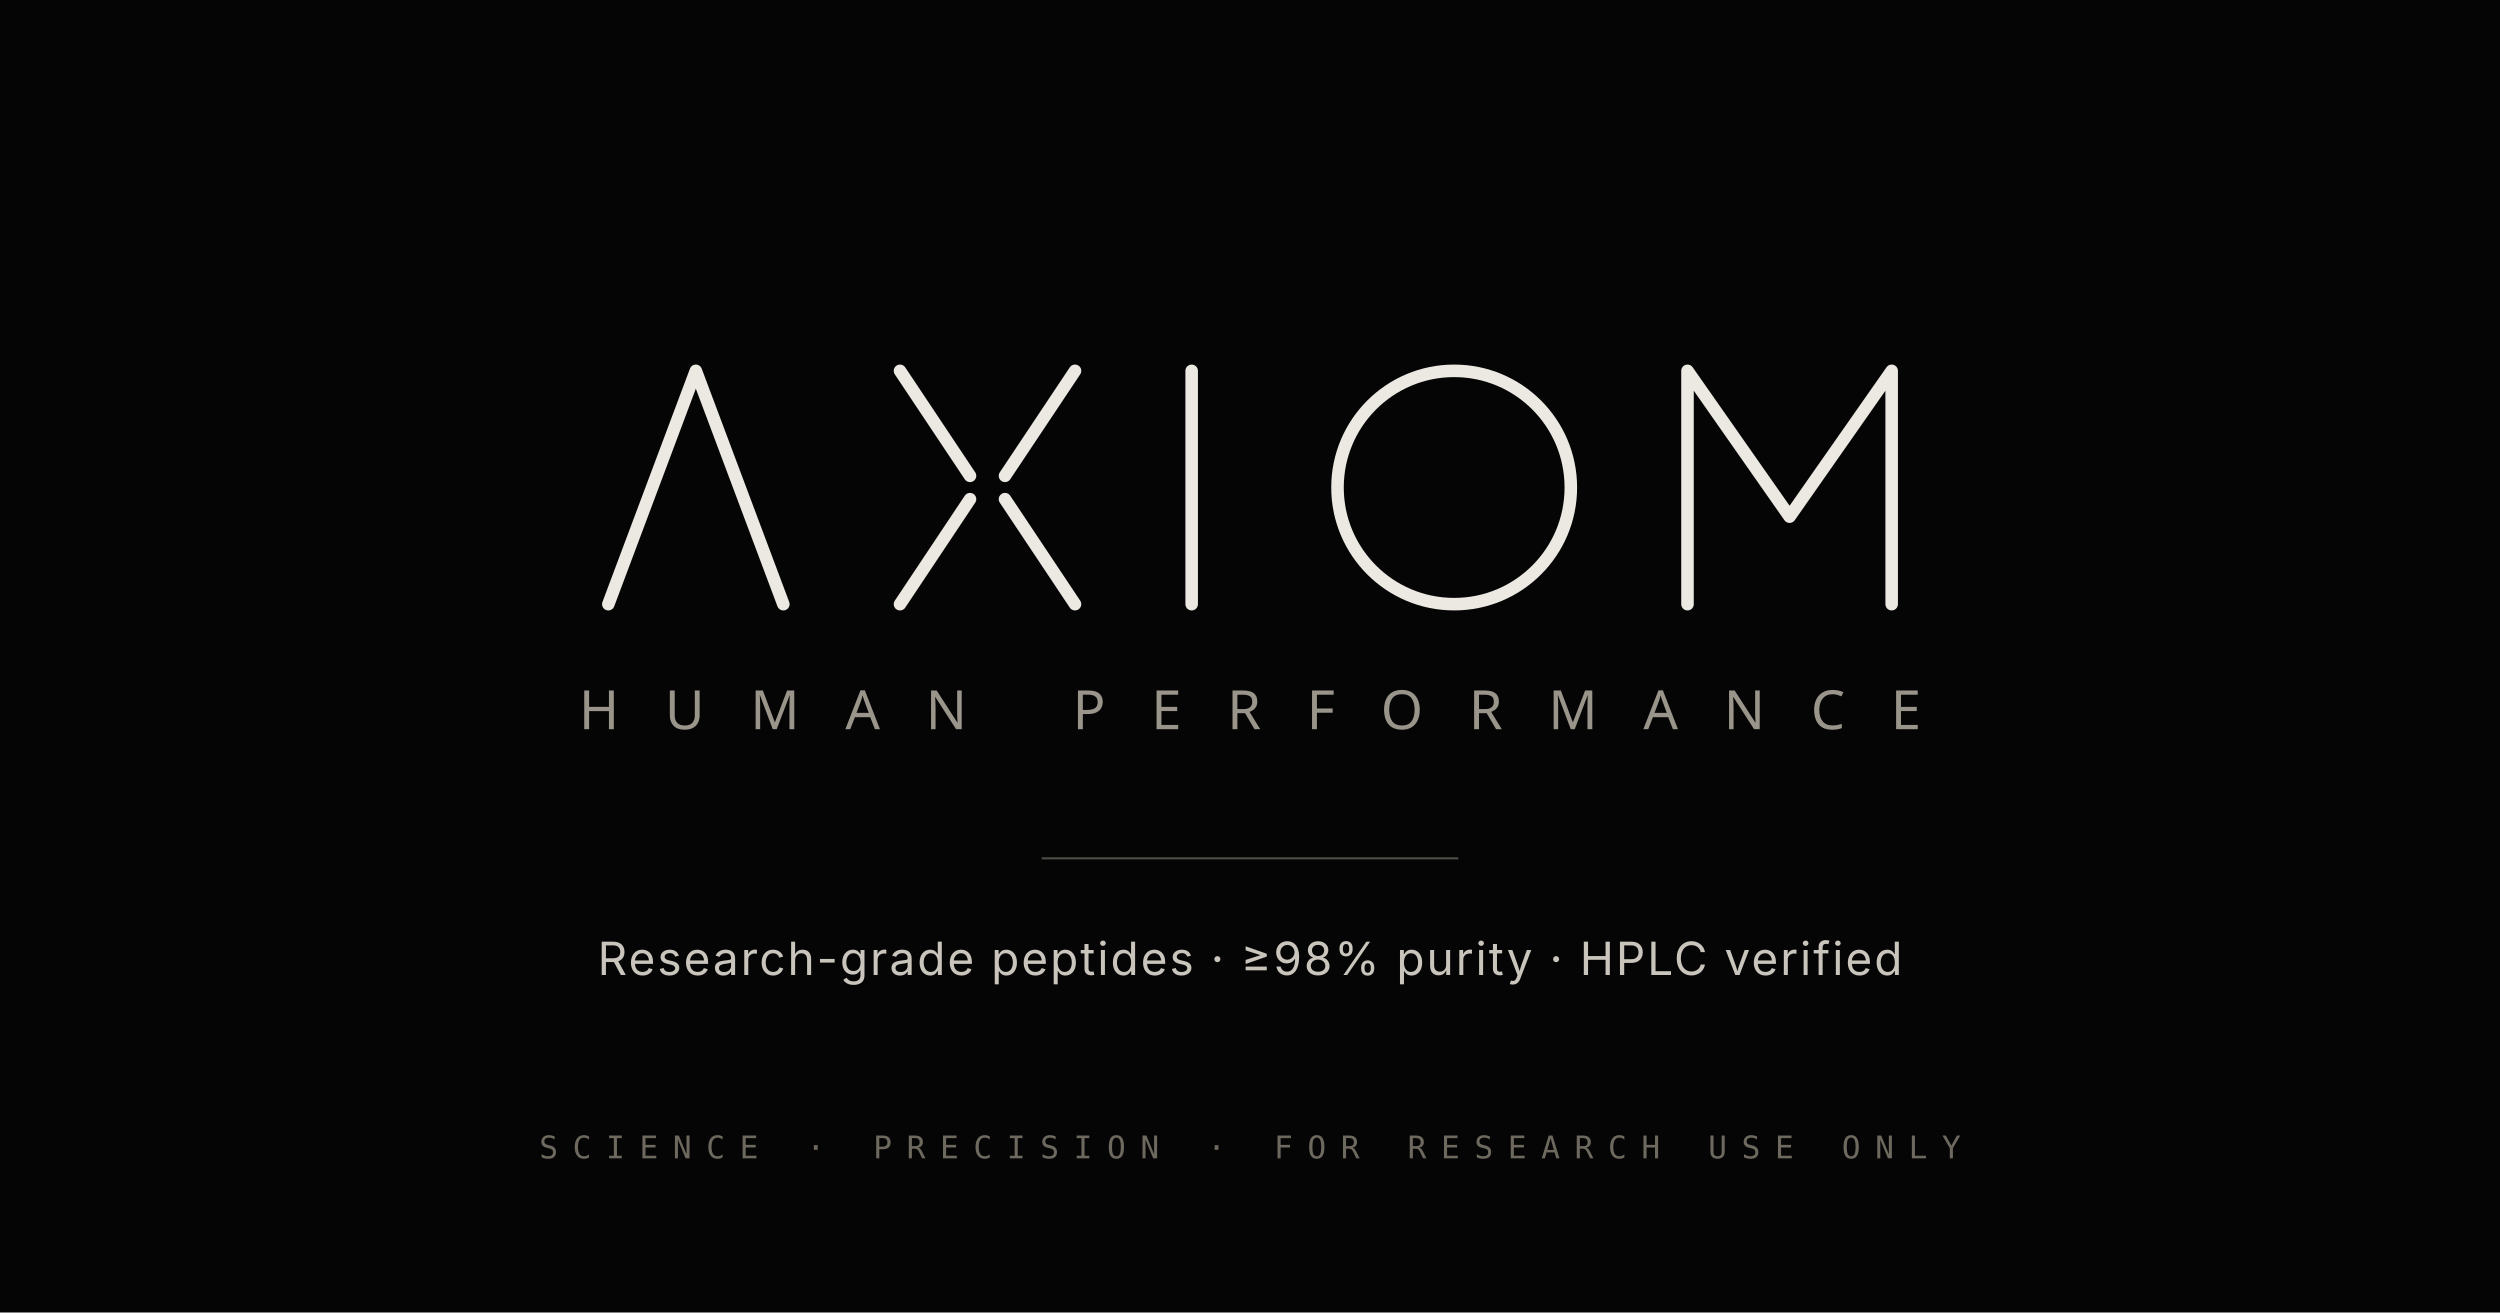
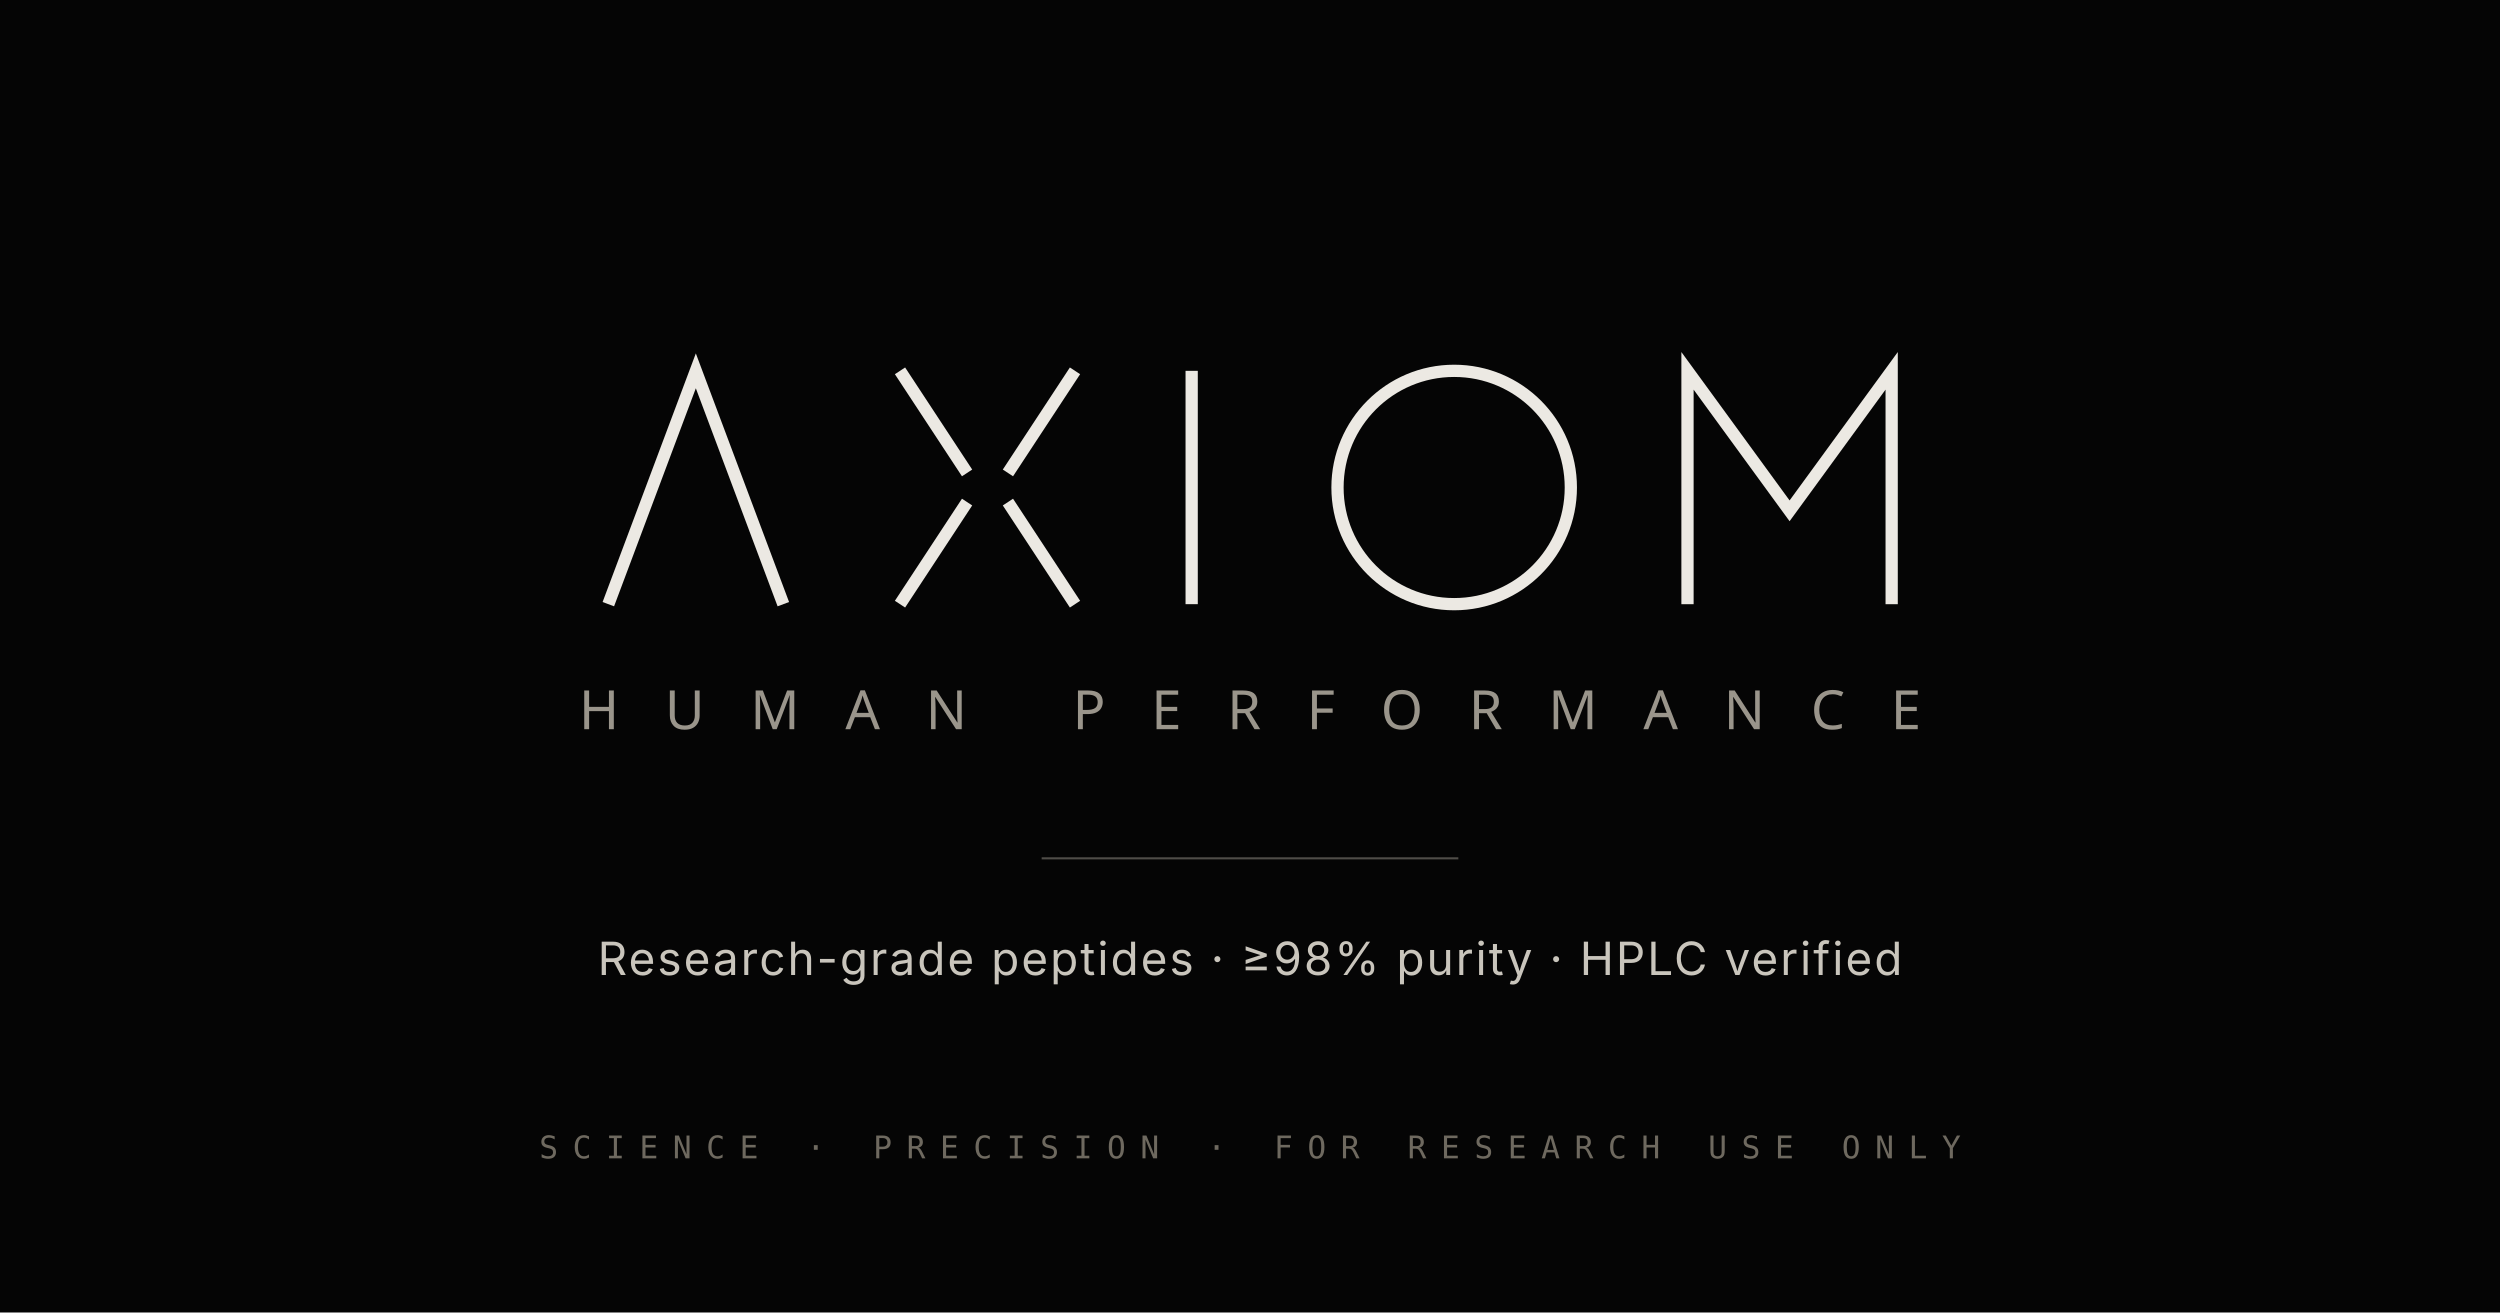
<svg xmlns="http://www.w3.org/2000/svg" width="1200" height="630" viewBox="0 0 1200 630">
  <rect width="1200" height="630" fill="#050505" />
-   <g transform="translate(250,150) scale(1.4)" fill="none" stroke="#ECE9E3" stroke-width="4.3" stroke-linecap="round" stroke-linejoin="round">
+   <g transform="translate(250,150) scale(1.4)" fill="none" stroke="#ECE9E3" stroke-width="4.2" stroke-linecap="butt" stroke-linejoin="miter" stroke-miterlimit="6">
    <polyline points="30,100 60,20 90,100" />
-     <line x1="130" y1="20" x2="154" y2="56" />
-     <line x1="190" y1="20" x2="166" y2="56" />
-     <line x1="130" y1="100" x2="154" y2="64" />
-     <line x1="190" y1="100" x2="166" y2="64" />
+     <line x1="130" y1="20" x2="153" y2="55" />
+     <line x1="190" y1="20" x2="167" y2="55" />
+     <line x1="130" y1="100" x2="153" y2="65" />
+     <line x1="190" y1="100" x2="167" y2="65" />
    <line x1="230" y1="20" x2="230" y2="100" />
    <circle cx="320" cy="60" r="40" />
-     <polyline points="400,100 400,20 435,70 470,20 470,100" />
+     <polyline points="400,100 400,20 435,68 470,20 470,100" />
  </g>
  <text x="600" y="350" text-anchor="middle" font-family="Jost, 'Century Gothic', system-ui, sans-serif" font-weight="400" font-size="26" letter-spacing="22" fill="#9A958B">HUMAN PERFORMANCE</text>
  <line x1="500" y1="412" x2="700" y2="412" stroke="#9A958B" stroke-width="1" opacity=".5" />
  <text x="600" y="468" text-anchor="middle" font-family="Inter, system-ui, sans-serif" font-size="22" letter-spacing="1" fill="#C9C5BC">Research-grade peptides · ≥98% purity · HPLC verified</text>
  <text x="600" y="556" text-anchor="middle" font-family="'IBM Plex Mono', monospace" font-size="15" letter-spacing="7" fill="#6E695F">SCIENCE · PRECISION · FOR RESEARCH USE ONLY</text>
</svg>
